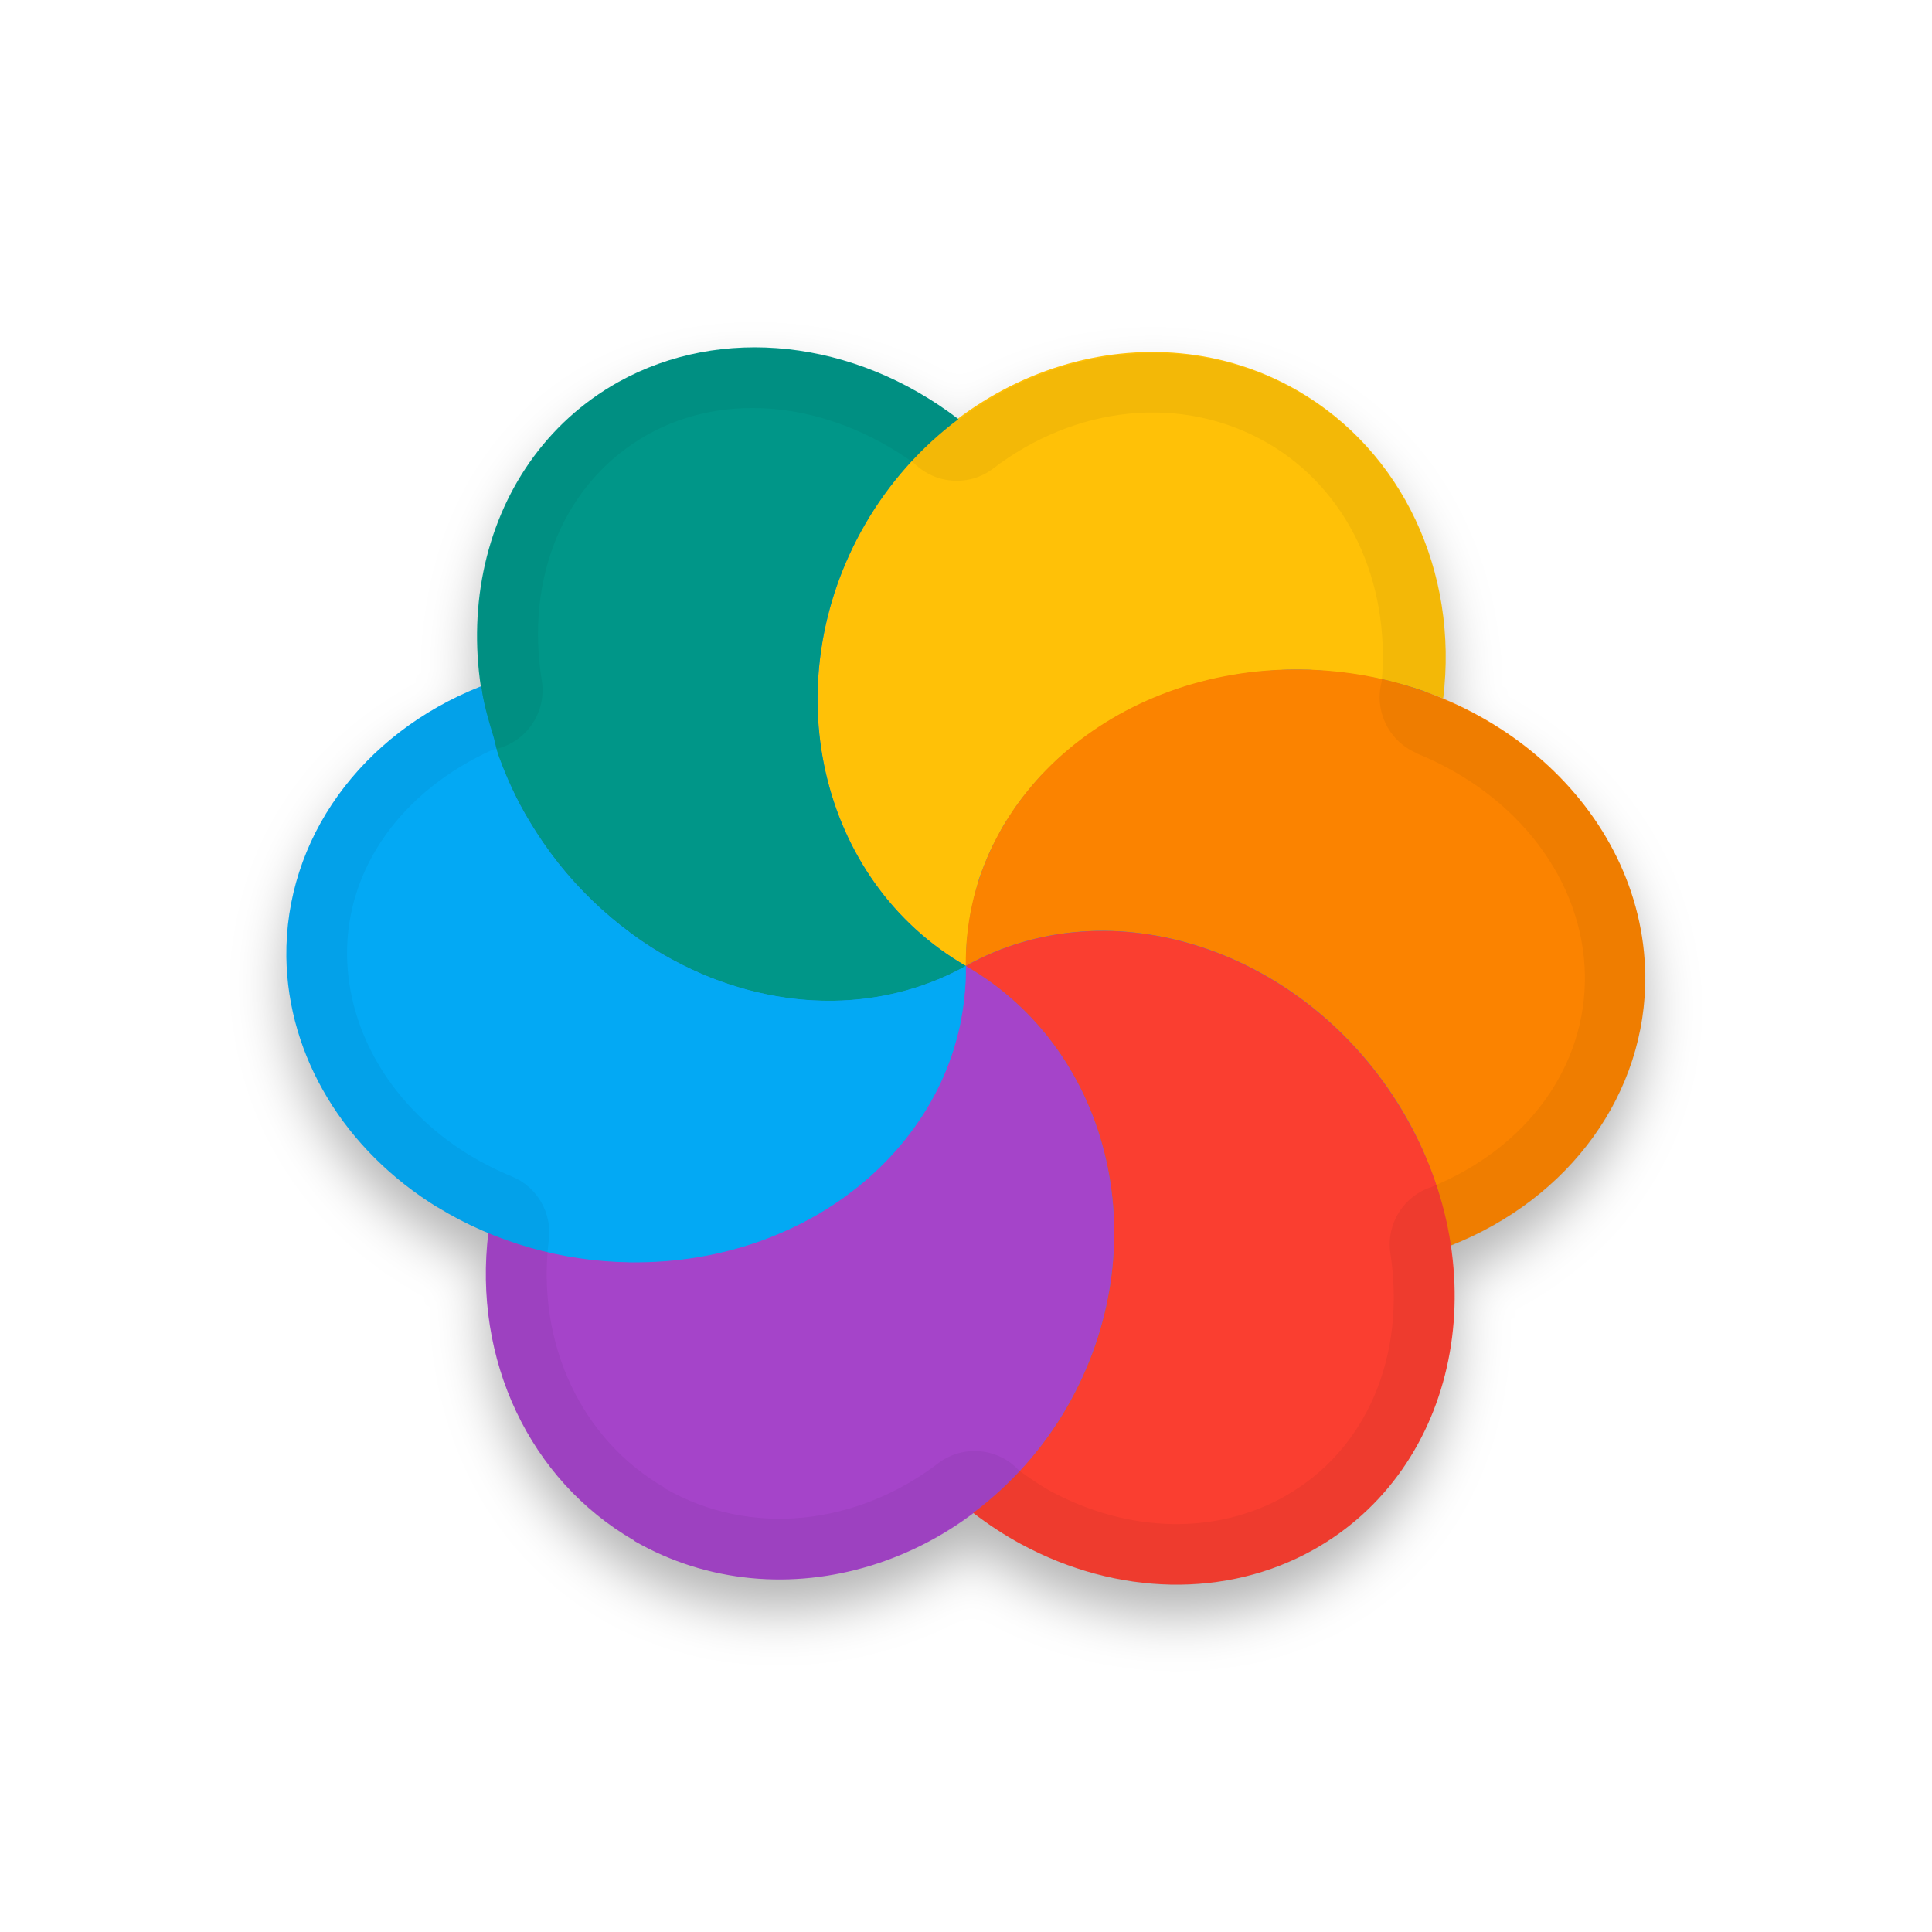
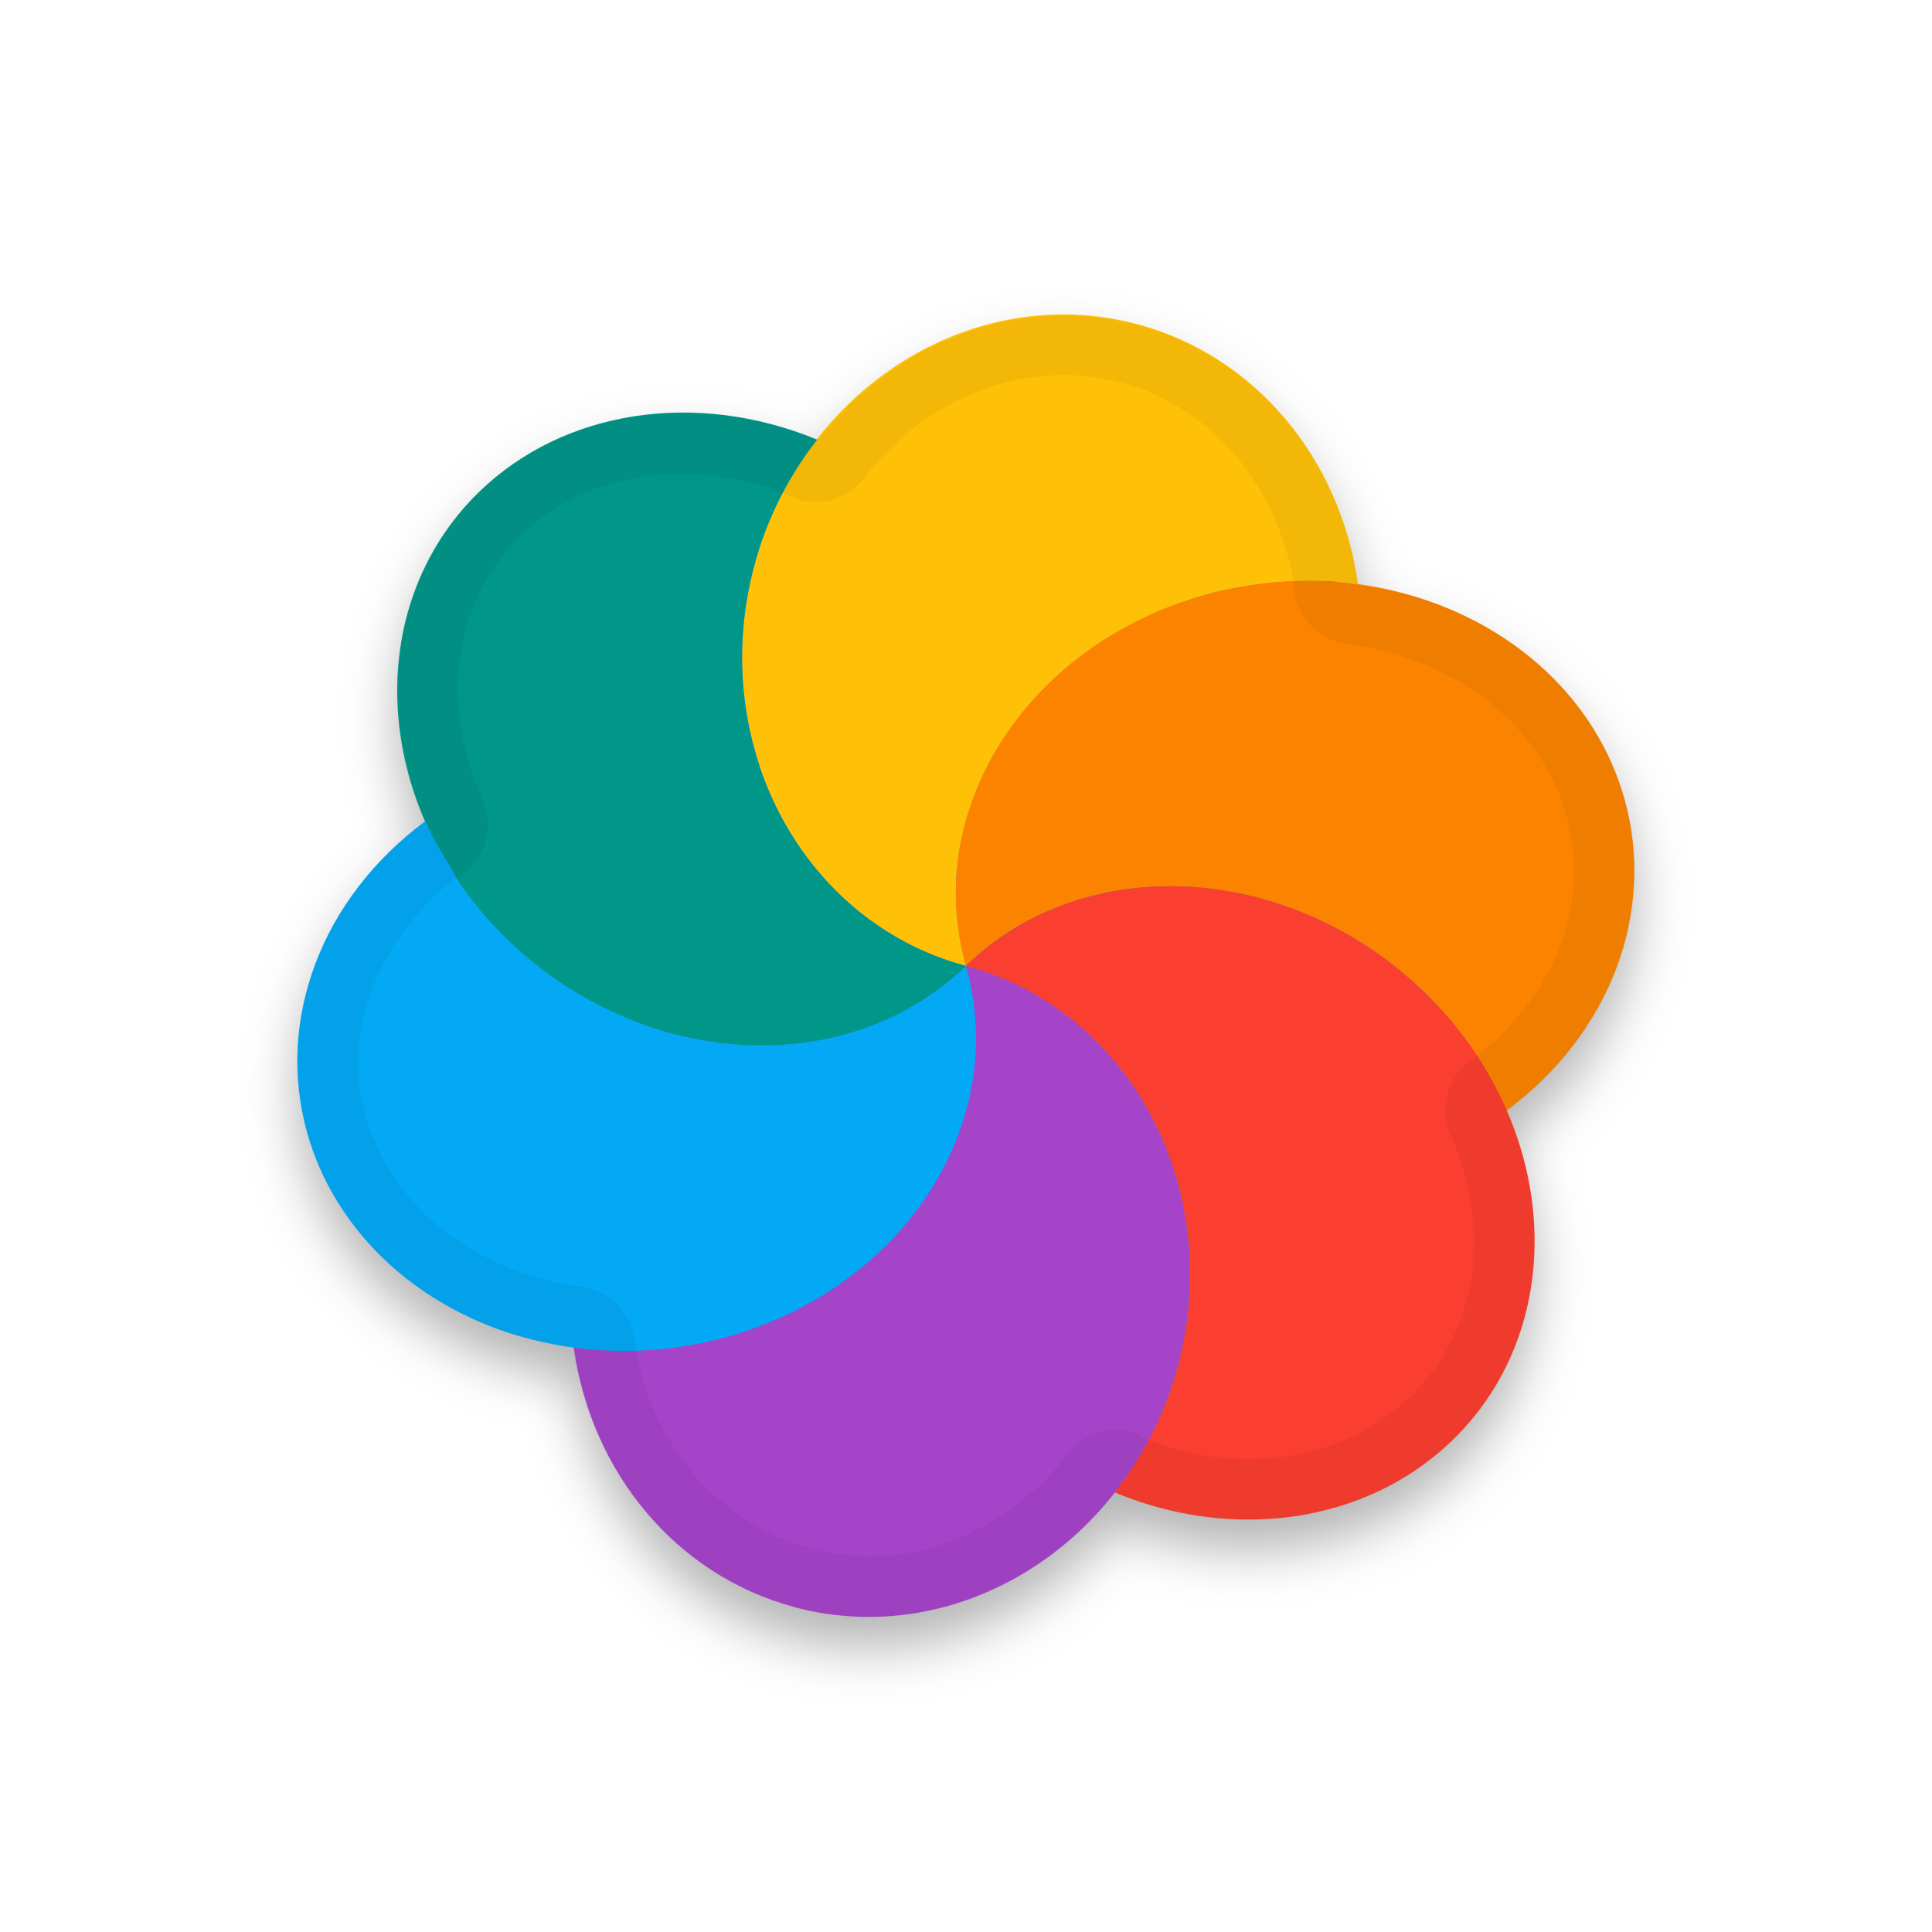
<svg xmlns="http://www.w3.org/2000/svg" id="svg5327" width="32" height="32" version="1.1">
  <defs id="defs5329">
-     <filter id="filter1750" style="color-interpolation-filters:sRGB" width="1.092" height="1.101" x="-.05" y="-.05">
-       <feGaussianBlur id="feGaussianBlur1752" stdDeviation=".43" />
+     <filter id="filter1677" style="color-interpolation-filters:sRGB" width="1.095" height="1.097" x="-.05" y="-.05">
+       <feGaussianBlur id="feGaussianBlur1679" stdDeviation=".437" />
    </filter>
  </defs>
  <g id="layer1" transform="translate(0,-1020.362)">
-     <path id="path874" style="opacity:0.3;fill:#000000;stroke-width:0.55;filter:url(#filter1750)" d="m 10.499,1046.383 c 1.797,1.037 4.005,0.767 5.653,-0.491 -0.01,0.021 -0.024,0.021 -0.031,0.031 0.252,0.193 0.514,0.367 0.789,0.517 1.595,0.863 3.409,0.899 4.846,0.096 1.767,-0.988 2.579,-3.008 2.261,-5.07 0.013,0.019 0.003,0.024 0.008,0.033 1.989,-0.783 3.251,-2.536 3.228,-4.485 -0.028,-2.031 -1.428,-3.791 -3.406,-4.594 0.015,0.02 0.034,0.021 0.058,0.026 0.259,-2.108 -0.681,-4.1 -2.407,-5.1 -1.8,-1.039 -4.015,-0.765 -5.664,0.501 0.019,-0.013 0.027,-0.028 0.048,-0.034 -1.731,-1.323 -3.931,-1.563 -5.634,-0.614 -1.783,0.997 -2.6,3.047 -2.257,5.129 9.617e-4,0 -0.012,-0.019 -0.007,-0.022 0.004,-0.026 -0.013,-0.049 -0.02,-0.074 a 5.634,4.978 6.279 0 0 -3.219,4.481 5.634,4.978 6.279 0 0 2.504,4.147 5.634,4.978 6.279 0 0 0.846,0.425 c -0.26,2.11 0.68,4.099 2.406,5.099 z" />
-     <ellipse id="ellipse3" style="fill:#278df2;stroke-width:0.55" cx="-532.034" cy="-889.516" rx="9.071" ry="8.795" transform="rotate(-150)" />
-     <path id="ellipse10" style="fill:#ffc107;stroke-width:0.55" d="m 15.997,1036.36 c -2.51e-4,-0.137 -3.85e-4,-0.276 0.018,-0.413 0.01,-0.094 0.021,-0.185 0.035,-0.277 0.009,-0.072 0.02,-0.146 0.034,-0.218 0.022,-0.084 0.037,-0.173 0.059,-0.259 0.02,-0.077 0.041,-0.152 0.061,-0.229 0.022,-0.082 0.055,-0.162 0.086,-0.241 0.032,-0.08 0.063,-0.159 0.098,-0.238 0.031,-0.075 0.071,-0.146 0.11,-0.217 0.039,-0.068 0.072,-0.144 0.112,-0.213 0.047,-0.082 0.104,-0.16 0.156,-0.24 0.038,-0.065 0.085,-0.127 0.13,-0.19 0.052,-0.068 0.102,-0.133 0.157,-0.197 0.058,-0.072 0.119,-0.143 0.182,-0.212 0.054,-0.055 0.112,-0.111 0.167,-0.168 0.061,-0.061 0.122,-0.122 0.19,-0.176 0.084,-0.069 0.164,-0.138 0.25,-0.203 0.053,-0.039 0.103,-0.082 0.156,-0.121 0.088,-0.061 0.177,-0.122 0.268,-0.179 0.062,-0.036 0.121,-0.081 0.184,-0.117 0.087,-0.049 0.173,-0.099 0.264,-0.141 0.074,-0.042 0.153,-0.077 0.231,-0.115 0.078,-0.033 0.159,-0.068 0.24,-0.1 0.086,-0.035 0.174,-0.069 0.262,-0.101 0.093,-0.035 0.189,-0.063 0.284,-0.09 0.078,-0.021 0.156,-0.041 0.232,-0.063 0.112,-0.03 0.225,-0.05 0.339,-0.072 0.064,-0.016 0.128,-0.024 0.193,-0.037 0.104,-0.017 0.21,-0.03 0.314,-0.04 0.094,-0.01 0.187,-0.019 0.282,-0.026 0.154,-0.012 0.309,-0.016 0.464,-0.013 0.167,-8e-4 0.334,0.014 0.501,0.032 0.067,0.01 0.133,0.014 0.199,0.021 0.125,0.015 0.248,0.032 0.371,0.055 0.052,0.014 0.106,0.018 0.156,0.03 0.132,0.024 0.263,0.058 0.392,0.094 0.046,0.011 0.089,0.024 0.133,0.036 0.152,0.041 0.299,0.096 0.445,0.151 0.054,0.014 0.1,0.039 0.151,0.059 0.259,-2.108 -0.682,-4.1 -2.408,-5.099 -2.44,-1.408 -5.649,-0.419 -7.167,2.21 -1.518,2.628 -0.77,5.902 1.67,7.311 z m 0,0 c 5.44e-4,5e-4 0,0 0,0 z" />
-     <path id="path9" style="fill:#a544c9;stroke-width:0.55" d="m 10.5,1045.881 c 2.441,1.409 5.651,0.422 7.169,-2.208 1.518,-2.63 0.769,-5.904 -1.672,-7.313 -3.65e-4,0.138 -5.95e-4,0.277 -0.017,0.413 -0.009,0.095 -0.023,0.193 -0.038,0.289 -0.009,0.066 -0.017,0.132 -0.029,0.198 -0.015,0.095 -0.04,0.187 -0.065,0.28 -0.019,0.071 -0.039,0.142 -0.057,0.214 -0.035,0.094 -0.066,0.188 -0.102,0.281 -0.025,0.056 -0.045,0.113 -0.068,0.169 -0.052,0.114 -0.108,0.228 -0.17,0.339 -0.018,0.029 -0.035,0.061 -0.053,0.091 -0.068,0.116 -0.144,0.23 -0.221,0.342 -0.018,0.03 -0.035,0.06 -0.06,0.084 -0.073,0.1 -0.15,0.198 -0.231,0.293 -0.027,0.048 -0.069,0.082 -0.104,0.122 -0.079,0.078 -0.158,0.157 -0.236,0.237 -0.045,0.046 -0.091,0.092 -0.137,0.137 -0.079,0.066 -0.159,0.134 -0.243,0.196 -0.062,0.047 -0.12,0.095 -0.181,0.14 -0.076,0.055 -0.156,0.105 -0.235,0.156 -0.063,0.048 -0.132,0.088 -0.2,0.129 -0.107,0.06 -0.219,0.115 -0.329,0.174 -0.043,0.025 -0.091,0.041 -0.134,0.064 -0.125,0.059 -0.253,0.11 -0.383,0.16 -0.038,0.022 -0.08,0.032 -0.119,0.047 -0.13,0.047 -0.264,0.088 -0.398,0.124 -0.042,0.011 -0.083,0.021 -0.123,0.033 -0.146,0.039 -0.296,0.069 -0.446,0.096 -0.032,0.01 -0.059,0.015 -0.091,0.015 -0.139,0.022 -0.279,0.039 -0.42,0.052 -0.053,0.015 -0.106,0.01 -0.16,0.013 -0.171,0.013 -0.341,0.019 -0.513,0.018 -0.322,-0.01 -0.643,-0.039 -0.96,-0.095 -0.053,3e-4 -0.106,-0.014 -0.159,-0.023 -0.422,-0.083 -0.833,-0.209 -1.226,-0.374 -0.259,2.107 0.682,4.099 2.408,5.099 z" />
-     <path id="path14" style="fill:#ffc107;stroke-width:0.55" d="m 15.997,1036.361 c 12.014,-3.22 6.007,-1.61 0,0 z m 1.82e-4,-5e-4 c 0.113,-1.987 -0.835,-3.424 -2.446,-4.107 0.094,1.684 0.952,3.245 2.446,4.107 z" />
-     <path id="path11" style="fill:#009688;stroke-width:0.55" d="m 11.153,1036.265 c 1.596,0.864 3.408,0.9 4.845,0.096 -2.441,-1.409 -3.189,-4.682 -1.671,-7.312 0.395,-0.683 0.924,-1.278 1.548,-1.745 -1.73,-1.323 -3.931,-1.563 -5.634,-0.614 -2.404,1.345 -3.063,4.6 -1.474,7.271 0.58,0.974 1.411,1.777 2.385,2.304 z m 4.722,-8.961 z m 0.122,9.057 z" />
-     <path id="ellipse980" style="fill:#03a9f4;stroke-width:0.55" d="m 7.249,1040.358 a 5.634,4.978 6.279 0 0 3.189,0.912 5.634,4.978 6.279 0 0 5.559,-4.91 c -0.178,0.103 -0.364,0.188 -0.554,0.261 -0.191,0.075 -0.387,0.136 -0.586,0.184 -0.595,0.144 -1.221,0.171 -1.848,0.08 -0.419,-0.06 -0.839,-0.174 -1.25,-0.335 -0.204,-0.084 -0.407,-0.176 -0.606,-0.284 -0.247,-0.125 -0.48,-0.277 -0.702,-0.445 -0.447,-0.33 -0.854,-0.72 -1.204,-1.161 -0.173,-0.222 -0.335,-0.454 -0.48,-0.697 -0.212,-0.346 -0.373,-0.708 -0.505,-1.071 -0.039,-0.107 -0.057,-0.213 -0.086,-0.321 -0.079,-0.255 -0.153,-0.511 -0.195,-0.767 0.004,-0.026 -0.014,-0.048 -0.019,-0.073 a 5.634,4.978 6.279 0 0 -3.219,4.482 5.634,4.978 6.279 0 0 2.505,4.147 z" />
-     <path id="ellipse14" style="fill:#fb8300;stroke-width:0.55" d="m 15.997,1036.36 c 5.44e-4,5e-4 0,0 0,0 z m 0,0 c 2.403,-1.345 5.64,-0.271 7.23,2.399 0.413,0.695 0.682,1.458 0.796,2.235 1.989,-0.783 3.25,-2.535 3.227,-4.484 -0.038,-2.753 -2.587,-5.018 -5.694,-5.059 -3.107,-0.041 -5.595,2.157 -5.559,4.91 z" />
-     <path id="ellipse18" style="fill:#fa3e30;stroke-width:0.55" d="m 16.909,1045.935 c 1.595,0.863 3.407,0.899 4.844,0.096 2.405,-1.344 3.065,-4.601 1.474,-7.271 -1.59,-2.67 -4.827,-3.744 -7.23,-2.399 2.441,1.409 3.191,4.683 1.672,7.313 -0.395,0.684 -0.926,1.279 -1.55,1.746 0.252,0.193 0.515,0.366 0.79,0.515 z m -0.912,-9.575 c 5.44e-4,5e-4 0,0 0,0 z" />
-     <path id="ellipse857" style="opacity:0.05;fill:#010101;fill-opacity:1;stroke-width:0.55" d="m 10.5,1045.882 c 1.797,1.037 4.005,0.767 5.653,-0.491 -0.01,0.021 -0.023,0.021 -0.032,0.033 0.252,0.193 0.514,0.367 0.789,0.517 1.595,0.863 3.409,0.899 4.845,0.096 1.767,-0.988 2.579,-3.008 2.262,-5.07 0.012,0.019 0.002,0.025 0.008,0.035 1.989,-0.783 3.251,-2.536 3.228,-4.485 -0.028,-2.031 -1.428,-3.791 -3.406,-4.594 0.019,0.015 0.036,0.021 0.056,0.025 0.259,-2.107 -0.681,-4.1 -2.407,-5.1 -1.8,-1.039 -4.014,-0.765 -5.663,0.501 0.019,-0.014 0.027,-0.028 0.048,-0.034 -1.731,-1.323 -3.931,-1.563 -5.634,-0.614 -1.783,0.997 -2.6,3.047 -2.257,5.129 2.717e-4,7e-4 -0.017,-0.015 -0.007,-0.021 0.004,-0.026 -0.014,-0.048 -0.019,-0.073 a 5.634,4.978 6.279 0 0 -3.219,4.481 5.634,4.978 6.279 0 0 2.504,4.147 5.634,4.978 6.279 0 0 0.846,0.425 c -0.258,2.107 0.682,4.096 2.408,5.096 z m 0.509,-0.858 -0.008,-0.022 a 1,1 0 0 0 0.006,0 c -1.365,-0.788 -2.13,-2.369 -1.917,-4.109 a 1,1 0 0 0 -0.615,-1.046 c -0.245,-0.1 -0.479,-0.219 -0.701,-0.353 0,0 1.695e-4,3e-4 1.695e-4,3e-4 -1.284,-0.79 -2.008,-2.034 -2.026,-3.308 -0.016,-1.44 0.902,-2.725 2.414,-3.408 a 1,1 0 0 0 0.813,-1.134 c 0,0 1.792e-4,3e-4 1.792e-4,3e-4 -0.283,-1.725 0.373,-3.313 1.758,-4.088 1.284,-0.716 2.983,-0.548 4.411,0.481 a 1,1 0 0 0 1.298,0.091 c 0,0 -1.3e-4,-3e-4 -1.3e-4,-3e-4 1.361,-1.043 3.125,-1.251 4.551,-0.429 1.32,0.762 2.037,2.28 1.893,3.952 a 1,1 0 0 0 0.554,1.173 l 0.029,0.018 c 1.658,0.673 2.76,2.101 2.782,3.681 0.017,1.488 -0.933,2.837 -2.538,3.498 a 1,1 0 0 0 -0.686,1.09 c 0,0 3.07e-4,-7e-4 3.07e-4,-7e-4 0.264,1.711 -0.388,3.275 -1.762,4.043 -1.112,0.622 -2.554,0.615 -3.879,-0.101 -0.17,-0.097 -0.34,-0.214 -0.508,-0.334 a 1,1 0 0 0 -1.33,-0.127 l -1.46e-4,8e-4 c -1.357,1.036 -3.112,1.237 -4.534,0.423 z" />
+     <path id="path874" style="opacity:0.3;fill:#000000;stroke-width:0.55;filter:url(#filter1677)" d="m 13.152,1047.482 c 2.004,0.537 4.067,-0.295 5.334,-1.938 -0.004,0.023 -0.018,0.026 -0.021,0.038 0.293,0.121 0.592,0.222 0.896,0.295 1.764,0.421 3.526,-0.014 4.705,-1.161 1.451,-1.411 1.713,-3.574 0.872,-5.483 0.017,0.015 0.009,0.023 0.017,0.03 1.719,-1.272 2.484,-3.291 1.957,-5.168 -0.553,-1.955 -2.361,-3.292 -4.478,-3.556 0.02,0.016 0.038,0.011 0.063,0.01 -0.295,-2.103 -1.719,-3.784 -3.645,-4.303 -2.008,-0.538 -4.076,0.3 -5.341,1.95 0.015,-0.018 0.019,-0.034 0.037,-0.045 -2.014,-0.83 -4.201,-0.492 -5.6,0.865 -1.464,1.425 -1.723,3.616 -0.853,5.538 0.001,8e-4 -0.016,-0.015 -0.012,-0.019 -0.003,-0.026 -0.026,-0.044 -0.038,-0.066 a 4.978,5.634 81.279 0 0 -1.949,5.162 4.978,5.634 81.279 0 0 3.492,3.358 4.978,5.634 81.279 0 0 0.927,0.192 c 0.295,2.105 1.718,3.784 3.644,4.302 z" />
+     <ellipse id="ellipse3" style="fill:#278df2;stroke-width:0.55" cx="-283.683" cy="-996.907" rx="9.071" ry="8.795" transform="rotate(-165)" />
+     <path id="ellipse10" style="fill:#ffc107;stroke-width:0.55" d="m 15.998,1036.361 c -0.036,-0.133 -0.072,-0.266 -0.089,-0.404 -0.015,-0.093 -0.028,-0.184 -0.038,-0.277 -0.01,-0.072 -0.019,-0.146 -0.024,-0.22 -4.37e-4,-0.087 -0.01,-0.177 -0.01,-0.265 -2.39e-4,-0.08 5.7e-5,-0.158 -3.12e-4,-0.237 3.59e-4,-0.085 0.011,-0.17 0.021,-0.255 0.011,-0.086 0.02,-0.17 0.033,-0.255 0.01,-0.081 0.031,-0.159 0.05,-0.239 0.02,-0.076 0.032,-0.157 0.053,-0.235 0.024,-0.091 0.059,-0.182 0.089,-0.272 0.02,-0.073 0.049,-0.145 0.076,-0.217 0.032,-0.079 0.064,-0.155 0.101,-0.231 0.038,-0.085 0.078,-0.169 0.12,-0.252 0.038,-0.067 0.079,-0.136 0.118,-0.205 0.043,-0.075 0.086,-0.149 0.138,-0.219 0.063,-0.088 0.123,-0.176 0.189,-0.261 0.041,-0.051 0.078,-0.106 0.12,-0.157 0.069,-0.082 0.139,-0.164 0.213,-0.243 0.05,-0.051 0.096,-0.11 0.147,-0.161 0.071,-0.07 0.141,-0.141 0.219,-0.205 0.061,-0.06 0.128,-0.114 0.193,-0.171 0.067,-0.052 0.136,-0.107 0.206,-0.159 0.074,-0.056 0.15,-0.112 0.227,-0.165 0.081,-0.058 0.166,-0.109 0.251,-0.161 0.07,-0.04 0.14,-0.08 0.208,-0.121 0.101,-0.058 0.205,-0.107 0.309,-0.158 0.057,-0.032 0.118,-0.056 0.177,-0.086 0.096,-0.043 0.195,-0.083 0.293,-0.119 0.088,-0.034 0.176,-0.067 0.266,-0.098 0.146,-0.051 0.294,-0.095 0.445,-0.133 0.161,-0.044 0.327,-0.073 0.492,-0.099 0.066,-0.01 0.132,-0.021 0.198,-0.031 0.125,-0.018 0.248,-0.033 0.373,-0.043 0.054,-10e-5 0.107,-0.01 0.159,-0.011 0.134,-0.011 0.269,-0.012 0.403,-0.011 0.047,-8e-4 0.092,-10e-5 0.138,7e-4 0.157,7e-4 0.314,0.015 0.469,0.031 0.056,-5e-4 0.107,0.012 0.161,0.018 -0.295,-2.103 -1.719,-3.784 -3.646,-4.302 -2.722,-0.729 -5.565,1.057 -6.351,3.989 -0.786,2.932 0.784,5.9 3.505,6.63 z m 0,0 c 6.43e-4,3e-4 0,0 0,0 z" />
+     <path id="path9" style="fill:#a544c9;stroke-width:0.55" d="m 13.152,1046.98 c 2.723,0.73 5.567,-1.055 6.353,-3.988 0.786,-2.933 -0.785,-5.902 -3.508,-6.631 0.035,0.134 0.071,0.267 0.09,0.404 0.016,0.094 0.028,0.192 0.038,0.289 0.008,0.066 0.017,0.132 0.023,0.199 0.01,0.096 0.01,0.191 0.01,0.287 -2.27e-4,0.073 -8.78e-4,0.147 2.15e-4,0.221 -0.009,0.1 -0.015,0.199 -0.026,0.298 -0.01,0.061 -0.015,0.121 -0.022,0.181 -0.021,0.123 -0.045,0.248 -0.076,0.371 -0.009,0.033 -0.018,0.068 -0.027,0.102 -0.036,0.13 -0.08,0.259 -0.125,0.388 -0.01,0.034 -0.018,0.067 -0.036,0.097 -0.044,0.116 -0.094,0.23 -0.148,0.343 -0.014,0.053 -0.046,0.097 -0.069,0.145 -0.056,0.096 -0.112,0.193 -0.167,0.29 -0.032,0.056 -0.064,0.112 -0.097,0.168 -0.06,0.084 -0.119,0.171 -0.184,0.253 -0.048,0.062 -0.091,0.123 -0.139,0.182 -0.059,0.073 -0.123,0.142 -0.187,0.211 -0.049,0.063 -0.105,0.12 -0.16,0.177 -0.088,0.086 -0.182,0.168 -0.272,0.253 -0.036,0.035 -0.077,0.063 -0.113,0.097 -0.106,0.089 -0.216,0.172 -0.328,0.253 -0.031,0.031 -0.069,0.052 -0.103,0.076 -0.113,0.079 -0.232,0.153 -0.353,0.223 -0.038,0.022 -0.074,0.042 -0.11,0.064 -0.131,0.075 -0.268,0.143 -0.406,0.208 -0.029,0.016 -0.053,0.03 -0.084,0.038 -0.129,0.057 -0.26,0.11 -0.392,0.159 -0.047,0.028 -0.101,0.036 -0.151,0.054 -0.161,0.057 -0.325,0.107 -0.491,0.15 -0.313,0.074 -0.631,0.129 -0.952,0.157 -0.051,0.014 -0.106,0.014 -0.159,0.019 -0.429,0.029 -0.859,0.014 -1.281,-0.044 0.295,2.103 1.719,3.783 3.646,4.302 z" />
+     <path id="path14" style="fill:#ffc107;stroke-width:0.55" d="m 15.998,1036.361 c 10.771,-6.219 5.386,-3.11 0,0 z m 5.4e-5,-5e-4 c -0.405,-1.949 -1.692,-3.091 -3.426,-3.334 0.527,1.602 1.76,2.888 3.426,3.334 z" />
+     <path id="path11" style="fill:#009688;stroke-width:0.55" d="m 11.294,1037.522 c 1.765,0.421 3.525,-0.013 4.704,-1.161 -2.722,-0.729 -4.292,-3.698 -3.506,-6.63 0.204,-0.762 0.562,-1.474 1.044,-2.087 -2.014,-0.83 -4.202,-0.492 -5.601,0.865 -1.974,1.921 -1.769,5.236 0.458,7.404 0.812,0.791 1.823,1.351 2.9,1.609 z m 2.242,-9.878 z m 2.462,8.717 z" />
+     <path id="ellipse980" style="fill:#03a9f4;stroke-width:0.55" d="m 8.583,1042.486 a 4.978,5.634 81.279 0 0 3.317,0.056 4.978,5.634 81.279 0 0 4.098,-6.181 c -0.145,0.146 -0.303,0.275 -0.468,0.396 -0.165,0.122 -0.339,0.231 -0.518,0.329 -0.537,0.293 -1.135,0.481 -1.764,0.555 -0.42,0.051 -0.856,0.049 -1.294,10e-5 -0.219,-0.028 -0.439,-0.065 -0.659,-0.118 -0.271,-0.057 -0.535,-0.143 -0.793,-0.248 -0.517,-0.203 -1.012,-0.474 -1.463,-0.81 -0.225,-0.169 -0.441,-0.352 -0.644,-0.549 -0.294,-0.28 -0.544,-0.588 -0.766,-0.904 -0.065,-0.093 -0.11,-0.191 -0.166,-0.288 -0.142,-0.226 -0.28,-0.454 -0.387,-0.691 -0.003,-0.026 -0.026,-0.043 -0.037,-0.066 a 4.978,5.634 81.279 0 0 -1.95,5.163 4.978,5.634 81.279 0 0 3.493,3.357 z" />
+     <path id="ellipse14" style="fill:#fb8300;stroke-width:0.55" d="m 15.998,1036.361 c 6.43e-4,3e-4 0,0 0,0 z m 0,0 c 1.973,-1.921 5.378,-1.721 7.604,0.446 0.578,0.564 1.036,1.231 1.347,1.952 1.719,-1.272 2.483,-3.29 1.956,-5.167 -0.749,-2.65 -3.798,-4.177 -6.809,-3.413 -3.011,0.765 -4.846,3.532 -4.098,6.181 z" />
+     <path id="ellipse18" style="fill:#fa3e30;stroke-width:0.55" d="m 19.357,1045.373 c 1.764,0.421 3.524,-0.013 4.704,-1.161 1.975,-1.921 1.769,-5.237 -0.458,-7.405 -2.227,-2.168 -5.631,-2.368 -7.604,-0.446 2.723,0.73 4.294,3.698 3.508,6.631 -0.204,0.763 -0.563,1.475 -1.046,2.088 0.293,0.121 0.592,0.22 0.897,0.293 z m -3.359,-9.012 c 6.43e-4,3e-4 0,0 0,0 z" />
+     <path id="ellipse857" style="opacity:0.05;fill:#010101;fill-opacity:1;stroke-width:0.55" d="m 13.153,1046.98 c 2.004,0.537 4.067,-0.295 5.334,-1.937 -0.004,0.023 -0.017,0.026 -0.022,0.04 0.293,0.121 0.592,0.222 0.896,0.295 1.764,0.421 3.526,-0.014 4.705,-1.161 1.451,-1.411 1.713,-3.574 0.873,-5.482 0.016,0.015 0.009,0.024 0.017,0.032 1.719,-1.272 2.484,-3.291 1.957,-5.168 -0.553,-1.955 -2.36,-3.292 -4.478,-3.556 0.022,0.01 0.04,0.011 0.061,0.01 -0.295,-2.103 -1.719,-3.784 -3.645,-4.303 -2.008,-0.538 -4.076,0.3 -5.341,1.95 0.015,-0.018 0.019,-0.034 0.037,-0.045 -2.014,-0.83 -4.202,-0.492 -5.601,0.865 -1.464,1.425 -1.723,3.616 -0.853,5.538 4.42e-4,6e-4 -0.02,-0.01 -0.012,-0.019 -0.003,-0.026 -0.026,-0.043 -0.038,-0.066 a 4.978,5.634 81.279 0 0 -1.949,5.162 4.978,5.634 81.279 0 0 3.492,3.358 4.978,5.634 81.279 0 0 0.927,0.192 c 0.296,2.102 1.719,3.78 3.645,4.299 z m 0.27,-0.961 -0.013,-0.019 a 1,1 0 0 0 0.006,0 c -1.522,-0.408 -2.671,-1.736 -2.915,-3.472 a 1,1 0 0 0 -0.865,-0.851 c -0.263,-0.033 -0.519,-0.088 -0.768,-0.159 0,0 2.291e-4,2e-4 2.291e-4,2e-4 -1.444,-0.431 -2.466,-1.445 -2.813,-2.671 -0.388,-1.387 0.166,-2.865 1.45,-3.916 a 1,1 0 0 0 0.491,-1.306 c 0,0 2.391e-4,2e-4 2.391e-4,2e-4 -0.719,-1.593 -0.497,-3.296 0.64,-4.404 1.055,-1.024 2.739,-1.302 4.385,-0.677 a 1,1 0 0 0 1.278,-0.248 c 0,0 -1.88e-4,-2e-4 -1.88e-4,-2e-4 1.044,-1.36 2.695,-2.017 4.285,-1.592 1.472,0.394 2.558,1.675 2.851,3.328 a 1,1 0 0 0 0.839,0.989 l 0.032,0.01 c 1.776,0.221 3.21,1.315 3.64,2.836 0.401,1.433 -0.167,2.982 -1.547,4.036 a 1,1 0 0 0 -0.38,1.23 c 0,0 1.04e-4,-8e-4 1.04e-4,-8e-4 0.697,1.584 0.473,3.264 -0.655,4.362 -0.913,0.889 -2.307,1.255 -3.773,0.906 -0.189,-0.05 -0.384,-0.118 -0.578,-0.191 a 1,1 0 0 0 -1.317,0.221 l 6.3e-5,8e-4 c -1.043,1.352 -2.685,2 -4.27,1.582 z" />
  </g>
</svg>
